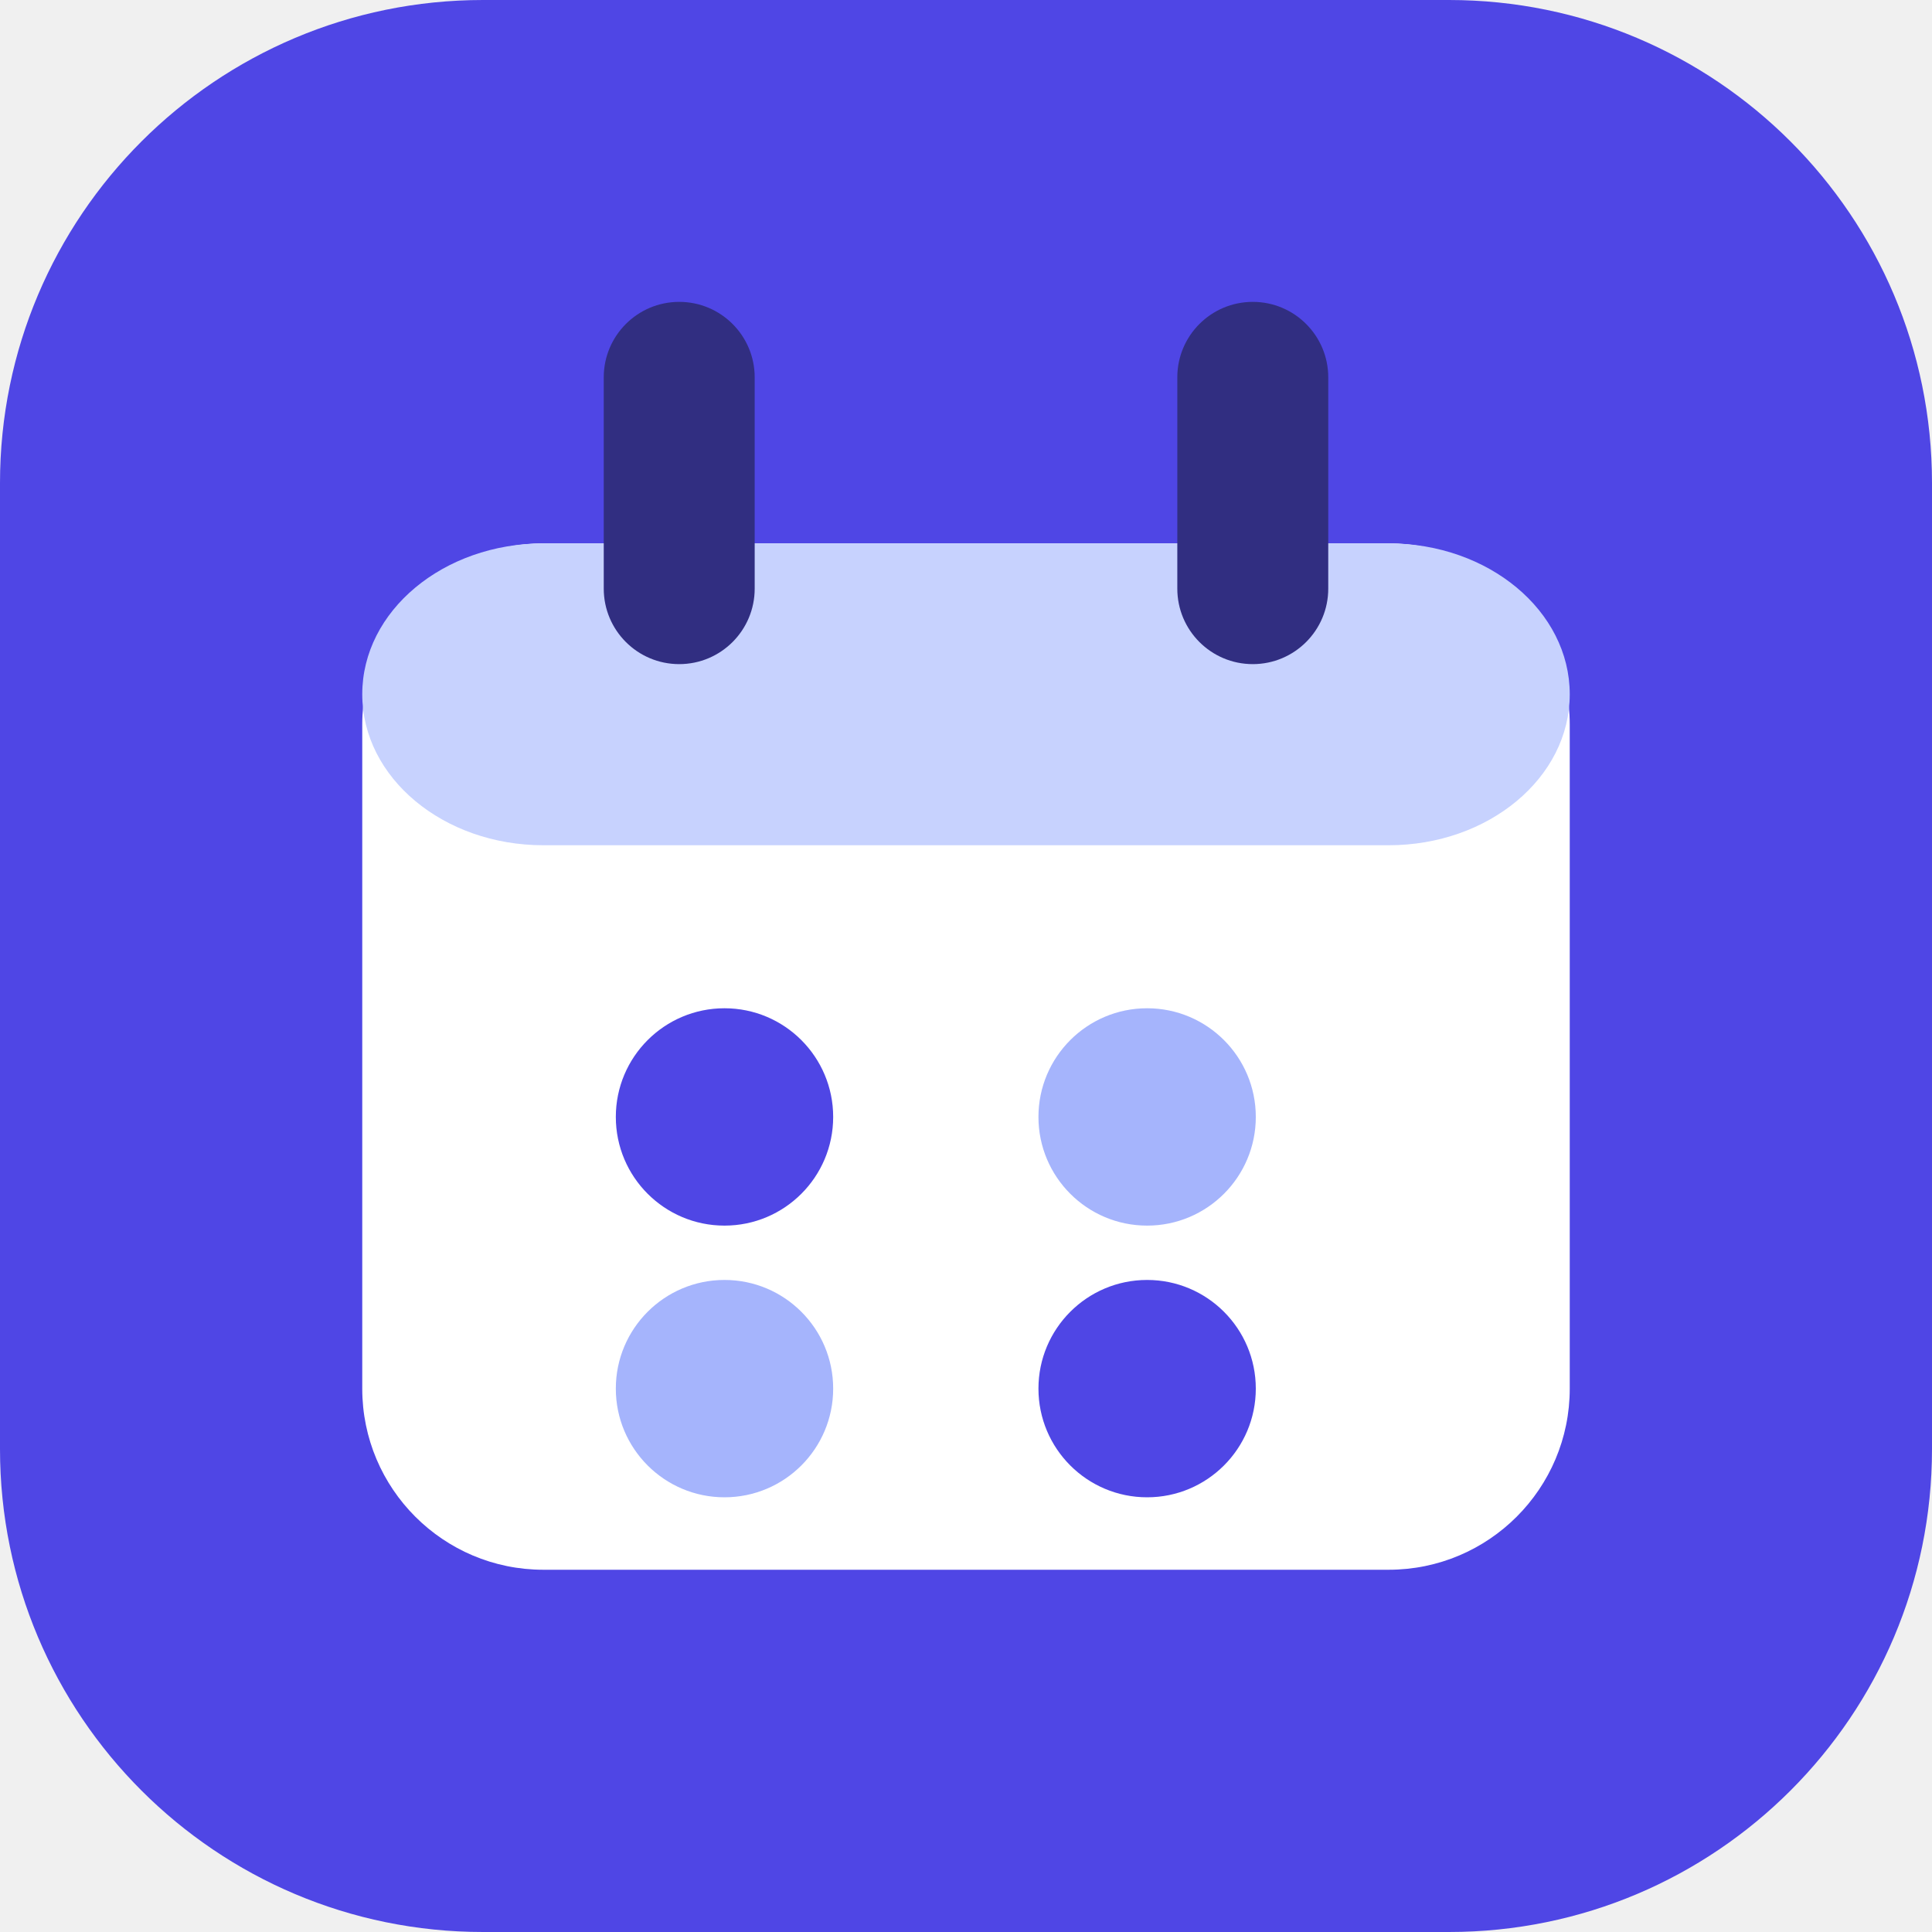
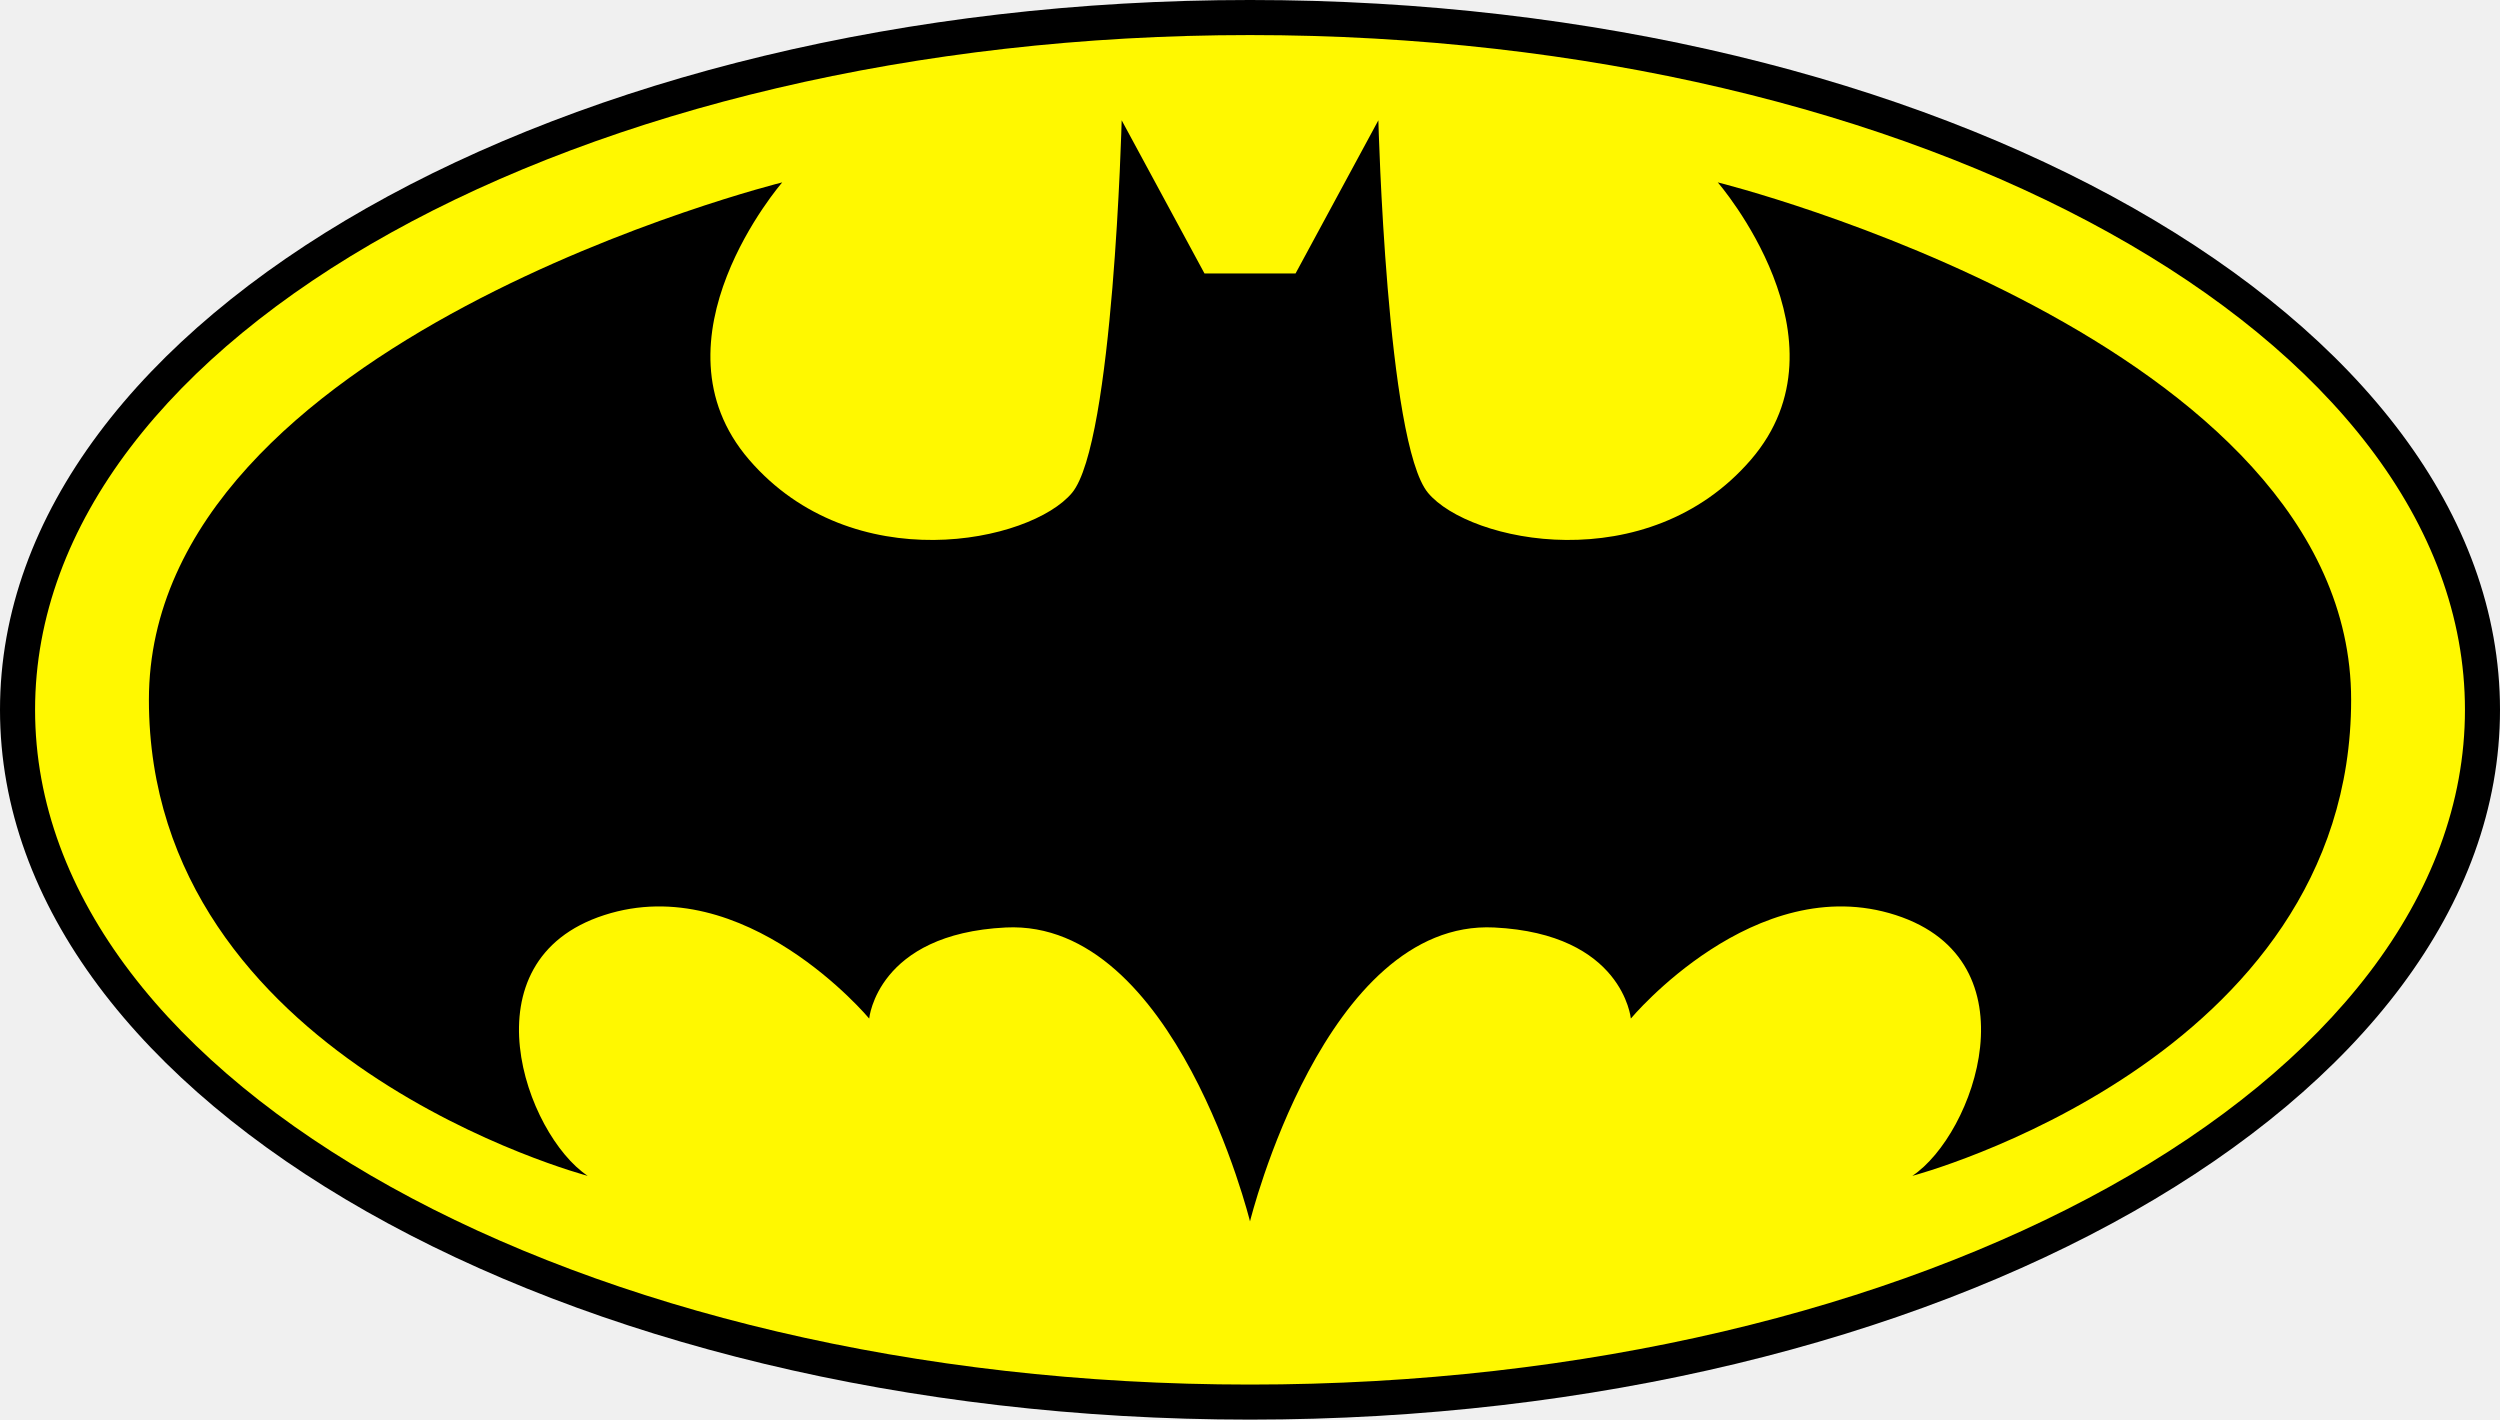
- <svg xmlns="http://www.w3.org/2000/svg" viewBox="0 0 32 32">
-   <rect width="32" height="32" rx="8" fill="#4f46e5" />
-   <rect x="6" y="9" width="20" height="17" rx="3" fill="#fff" />
-   <rect x="6" y="9" width="20" height="5" rx="3" fill="#c7d2fe" />
-   <rect x="10" y="5" width="2.5" height="6" rx="1.25" fill="#312e81" />
-   <rect x="19.5" y="5" width="2.5" height="6" rx="1.25" fill="#312e81" />
-   <circle cx="12" cy="18.5" r="1.8" fill="#4f46e5" />
-   <circle cx="19" cy="18.5" r="1.8" fill="#a5b4fc" />
-   <circle cx="12" cy="23" r="1.8" fill="#a5b4fc" />
-   <circle cx="19" cy="23" r="1.8" fill="#4f46e5" />
+ <svg xmlns="http://www.w3.org/2000/svg" viewBox="0 0 1000 567.848">
+   <g transform="translate(0 -484.513)">
+     <path d="M500 1052.361C224.293 1052.361 0 925.006 0 768.447c0-156.555 224.293-283.935 500-283.935 275.709 0 500 127.38 500 283.935 0 156.559-224.291 283.914-500 283.914Z" />
+     <path fill="#fff800" d="M985.982 768.448c0 149.046-217.578 269.892-485.982 269.892-268.388 0-485.968-120.846-485.968-269.892 0-149.066 217.58-269.907 485.968-269.907 268.404 0 485.982 120.84 485.982 269.907Z" />
+     <path d="M687.104 557.465s54.646 62.929 13.257 110.944c-41.403 48.023-112.592 33.119-129.153 13.247-16.563-19.868-19.863-149.017-19.863-149.017l-33.125 61.262h-36.425l-33.123-61.262s-3.304 129.149-19.863 149.017c-16.562 19.872-87.752 34.776-129.156-13.247-41.387-48.015 13.244-110.944 13.244-110.944S59.562 620.395 59.562 764.439c0 144.057 175.521 190.42 175.521 190.42-24.843-16.559-49.684-86.104 6.621-104.309 56.29-18.221 105.974 41.385 105.974 41.385s3.12-33.896 54.631-36.428C470.195 852.193 500 973.07 500 973.07s29.805-120.877 97.691-117.563c51.51 2.531 54.646 36.428 54.646 36.428s49.668-59.605 105.976-41.385c56.289 18.205 31.462 87.75 6.621 104.309 0 0 175.521-46.363 175.521-190.42 0-144.044-253.349-206.974-253.35-206.974Z" />
+   </g>
</svg>
